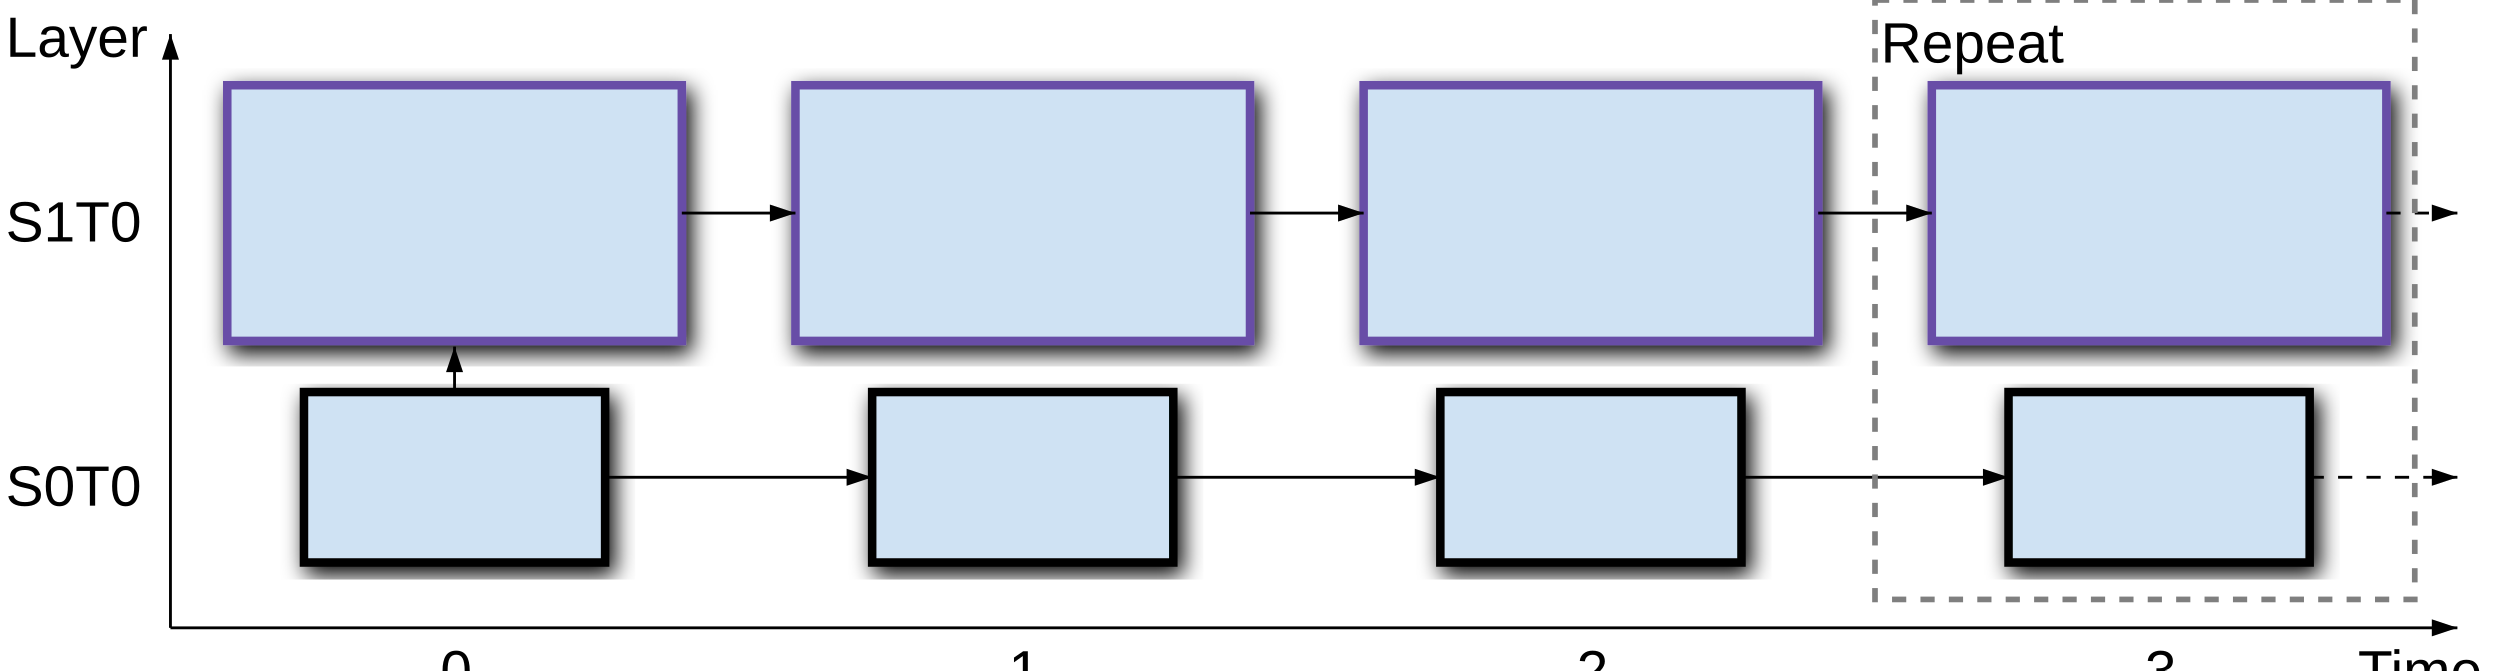
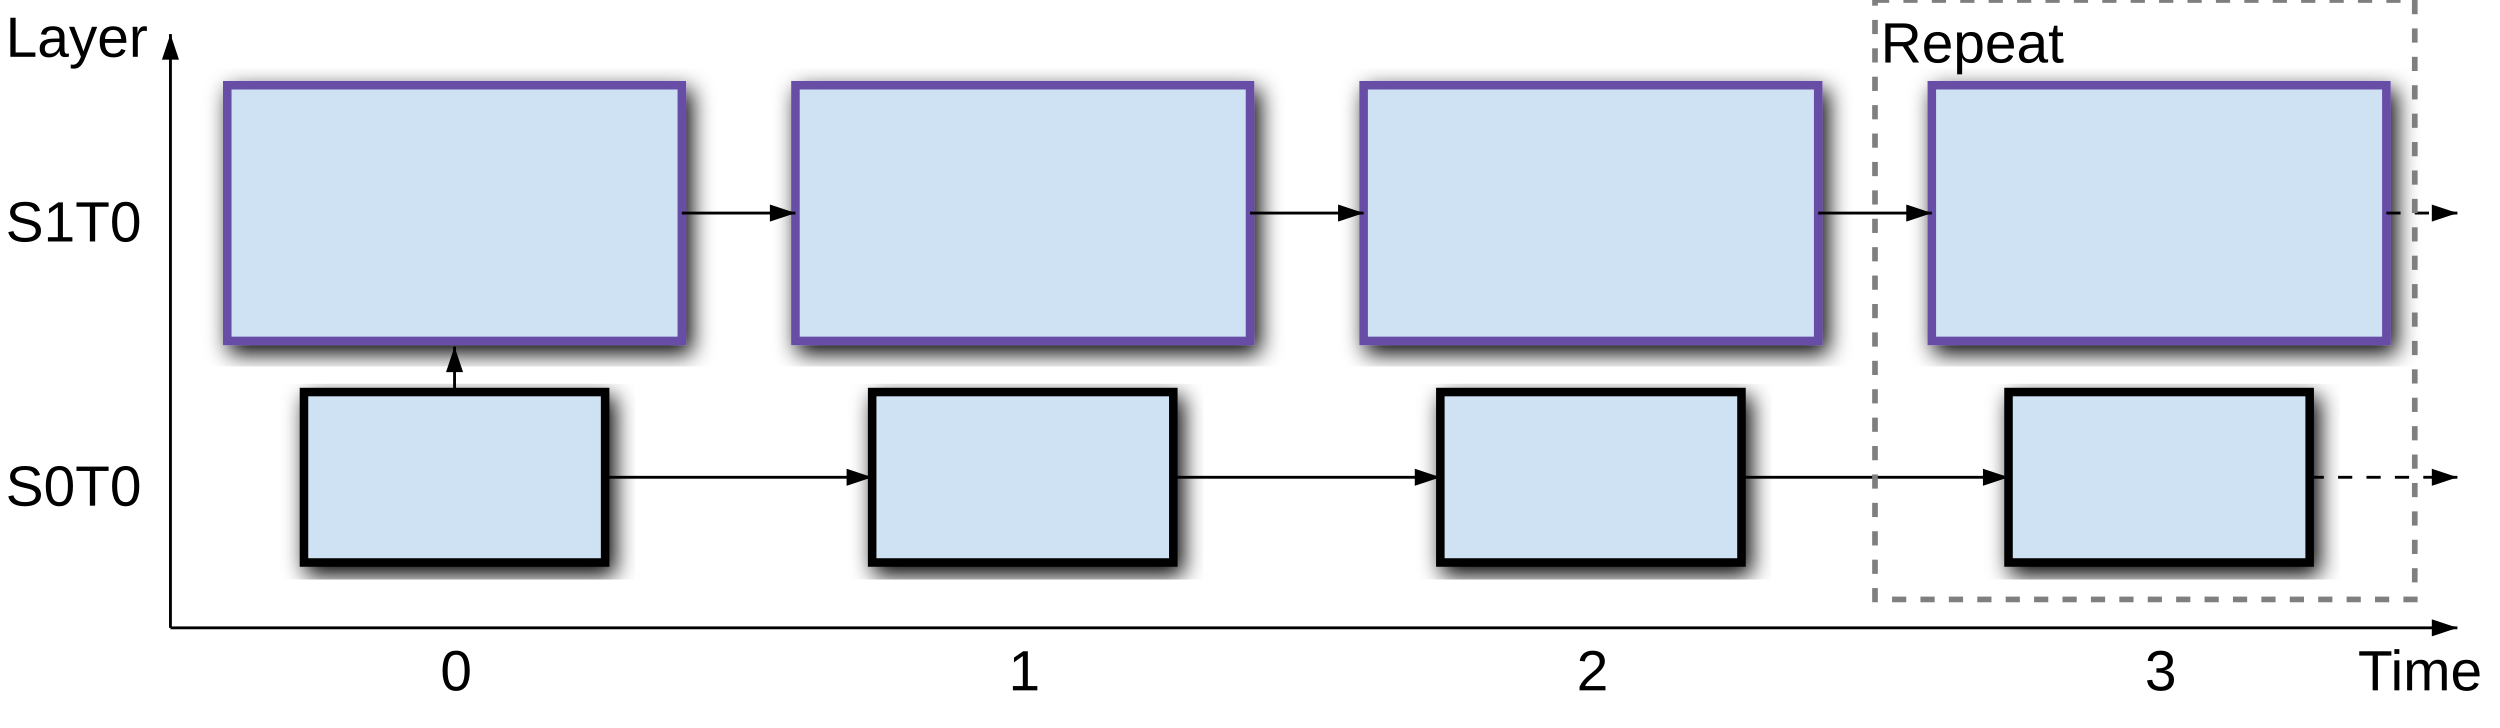
- <svg xmlns="http://www.w3.org/2000/svg" version="1.1" viewBox="0 0 880 236">
+ <svg xmlns="http://www.w3.org/2000/svg" version="1.1" viewBox="0 0 880 256">
  <defs>
    <filter id="sh">
      <feGaussianBlur in="SourceAlpha" stdDeviation="4" />
      <feOffset dx="2" dy="3" />
      <feBlend in="SourceGraphic" />
    </filter>
  </defs>
  <polygon points="865,221 856,218 856,224" />
  <line x1="60" y1="221" x2="865" y2="221" style="stroke:#000000;stroke-width:1" />
  <polygon points="60,12 57,21 63,21" />
  <line x1="60" y1="221" x2="60" y2="12" style="stroke:#000000;stroke-width:1" />
  <text x="830" y="243" font-family="Arial" font-size="20">Time<tspan x="155" y="243">0</tspan>
    <tspan x="355" y="243">1</tspan>
    <tspan x="555" y="243">2</tspan>
    <tspan x="755" y="243">3</tspan>
    <tspan x="2" y="20">Layer</tspan>
    <tspan x="2" y="178">S0T0</tspan>
    <tspan x="2" y="85">S1T0</tspan>
  </text>
  <rect x="107" y="138" width="106" height="60" style="fill:#cfe2f3;stroke-width:3;stroke:#000000" filter="url(#sh)" />
  <rect x="80" y="30" width="160" height="90" style="fill:#cfe2f3;stroke-width:3;stroke:#674ea7" filter="url(#sh)" />
  <polygon points="160,122 157,131 163,131" />
  <line x1="160" y1="138" x2="160" y2="122" style="stroke:#000000;stroke-width:1" />
  <rect x="307" y="138" width="106" height="60" style="fill:#cfe2f3;stroke-width:3;stroke:#000000" filter="url(#sh)" />
  <polygon points="307,168 298,165 298,171" />
  <line x1="213" y1="168" x2="307" y2="168" style="stroke:#000000;stroke-width:1" />
  <rect x="280" y="30" width="160" height="90" style="fill:#cfe2f3;stroke-width:3;stroke:#674ea7" filter="url(#sh)" />
  <polygon points="280,75 271,72 271,78" />
  <line x1="240" y1="75" x2="280" y2="75" style="stroke:#000000;stroke-width:1" />
  <rect x="507" y="138" width="106" height="60" style="fill:#cfe2f3;stroke-width:3;stroke:#000000" filter="url(#sh)" />
  <polygon points="507,168 498,165 498,171" />
  <line x1="413" y1="168" x2="507" y2="168" style="stroke:#000000;stroke-width:1" />
  <rect x="480" y="30" width="160" height="90" style="fill:#cfe2f3;stroke-width:3;stroke:#674ea7" filter="url(#sh)" />
  <polygon points="480,75 471,72 471,78" />
  <line x1="440" y1="75" x2="480" y2="75" style="stroke:#000000;stroke-width:1" />
  <rect x="707" y="138" width="106" height="60" style="fill:#cfe2f3;stroke-width:3;stroke:#000000" filter="url(#sh)" />
  <polygon points="707,168 698,165 698,171" />
  <line x1="613" y1="168" x2="707" y2="168" style="stroke:#000000;stroke-width:1" />
  <rect x="680" y="30" width="160" height="90" style="fill:#cfe2f3;stroke-width:3;stroke:#674ea7" filter="url(#sh)" />
  <polygon points="680,75 671,72 671,78" />
  <line x1="640" y1="75" x2="680" y2="75" style="stroke:#000000;stroke-width:1" />
  <polygon points="865,168 856,165 856,171" />
  <line x1="813" y1="168" x2="865" y2="168" style="stroke:#000000;stroke-width:1;stroke-dasharray:5,5" />
  <polygon points="865,75 856,72 856,78" />
  <line x1="840" y1="75" x2="865" y2="75" style="stroke:#000000;stroke-width:1;stroke-dasharray:5,5" />
  <rect x="660" y="0" width="190" height="211" style="fill:none;stroke-width:2;stroke:#7f7f7f;stroke-dasharray:5,5" />
  <text x="662" y="22" font-family="Arial" font-size="20">Repeat</text>
</svg>
